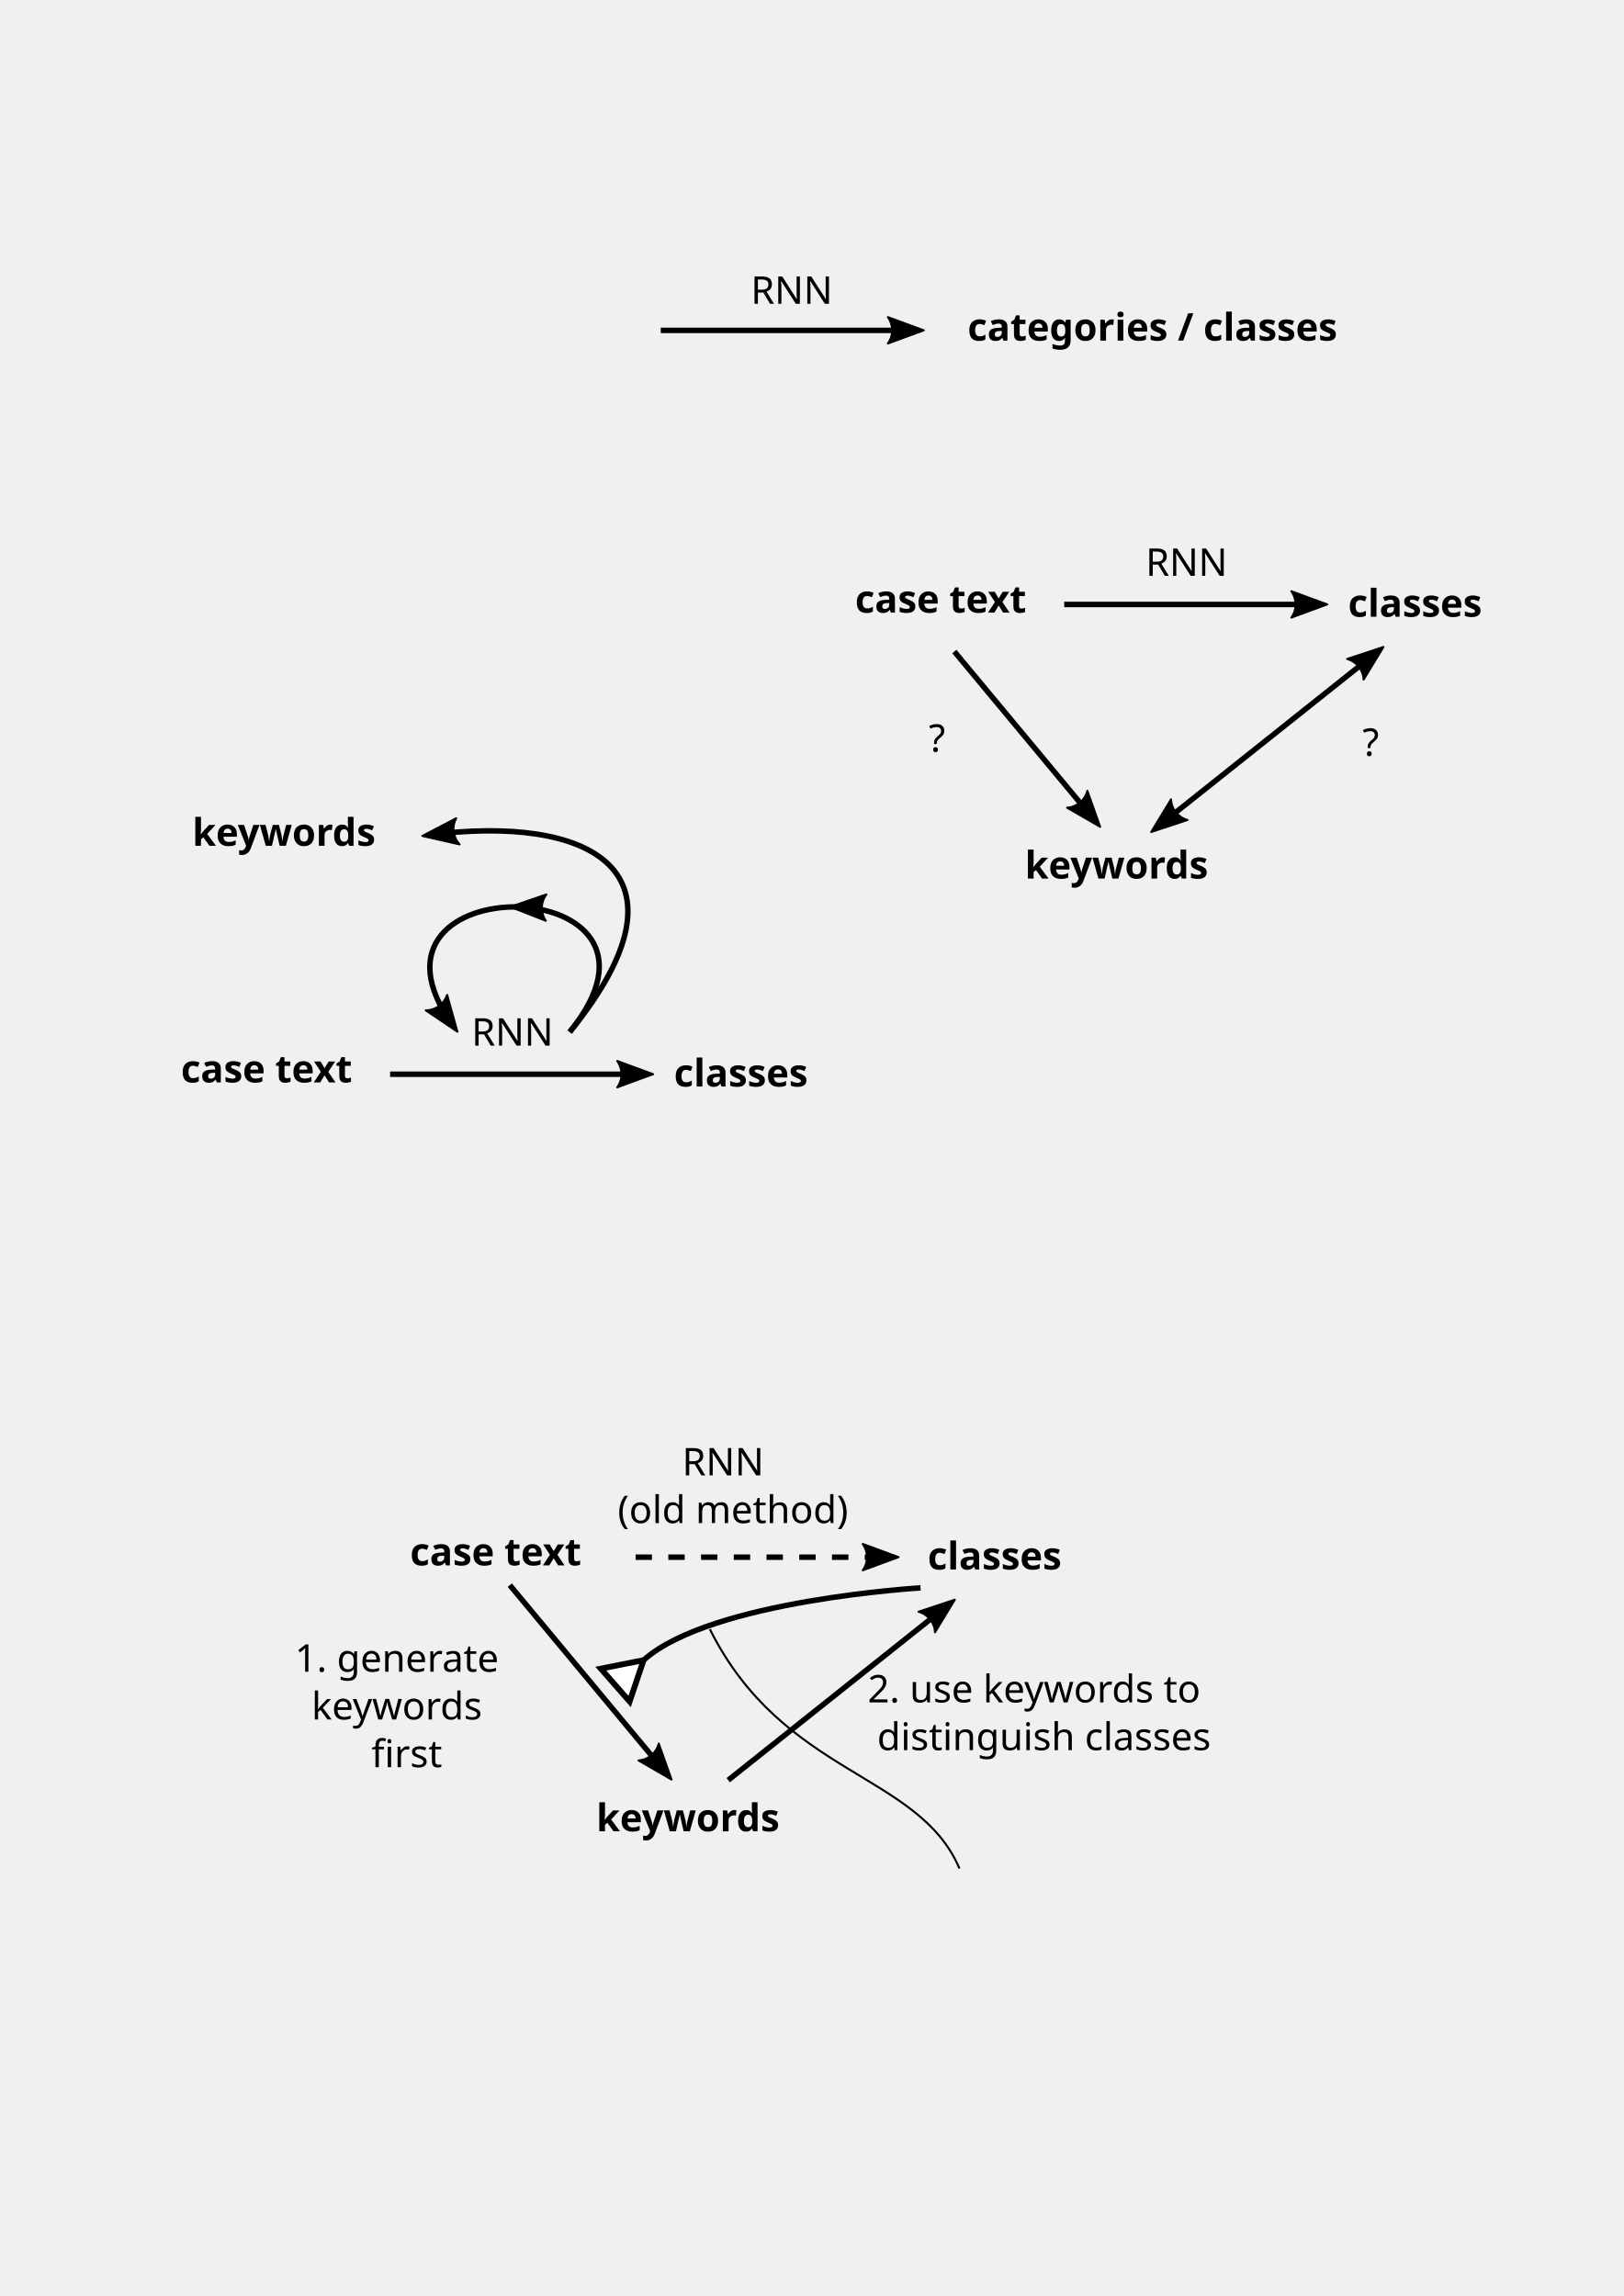
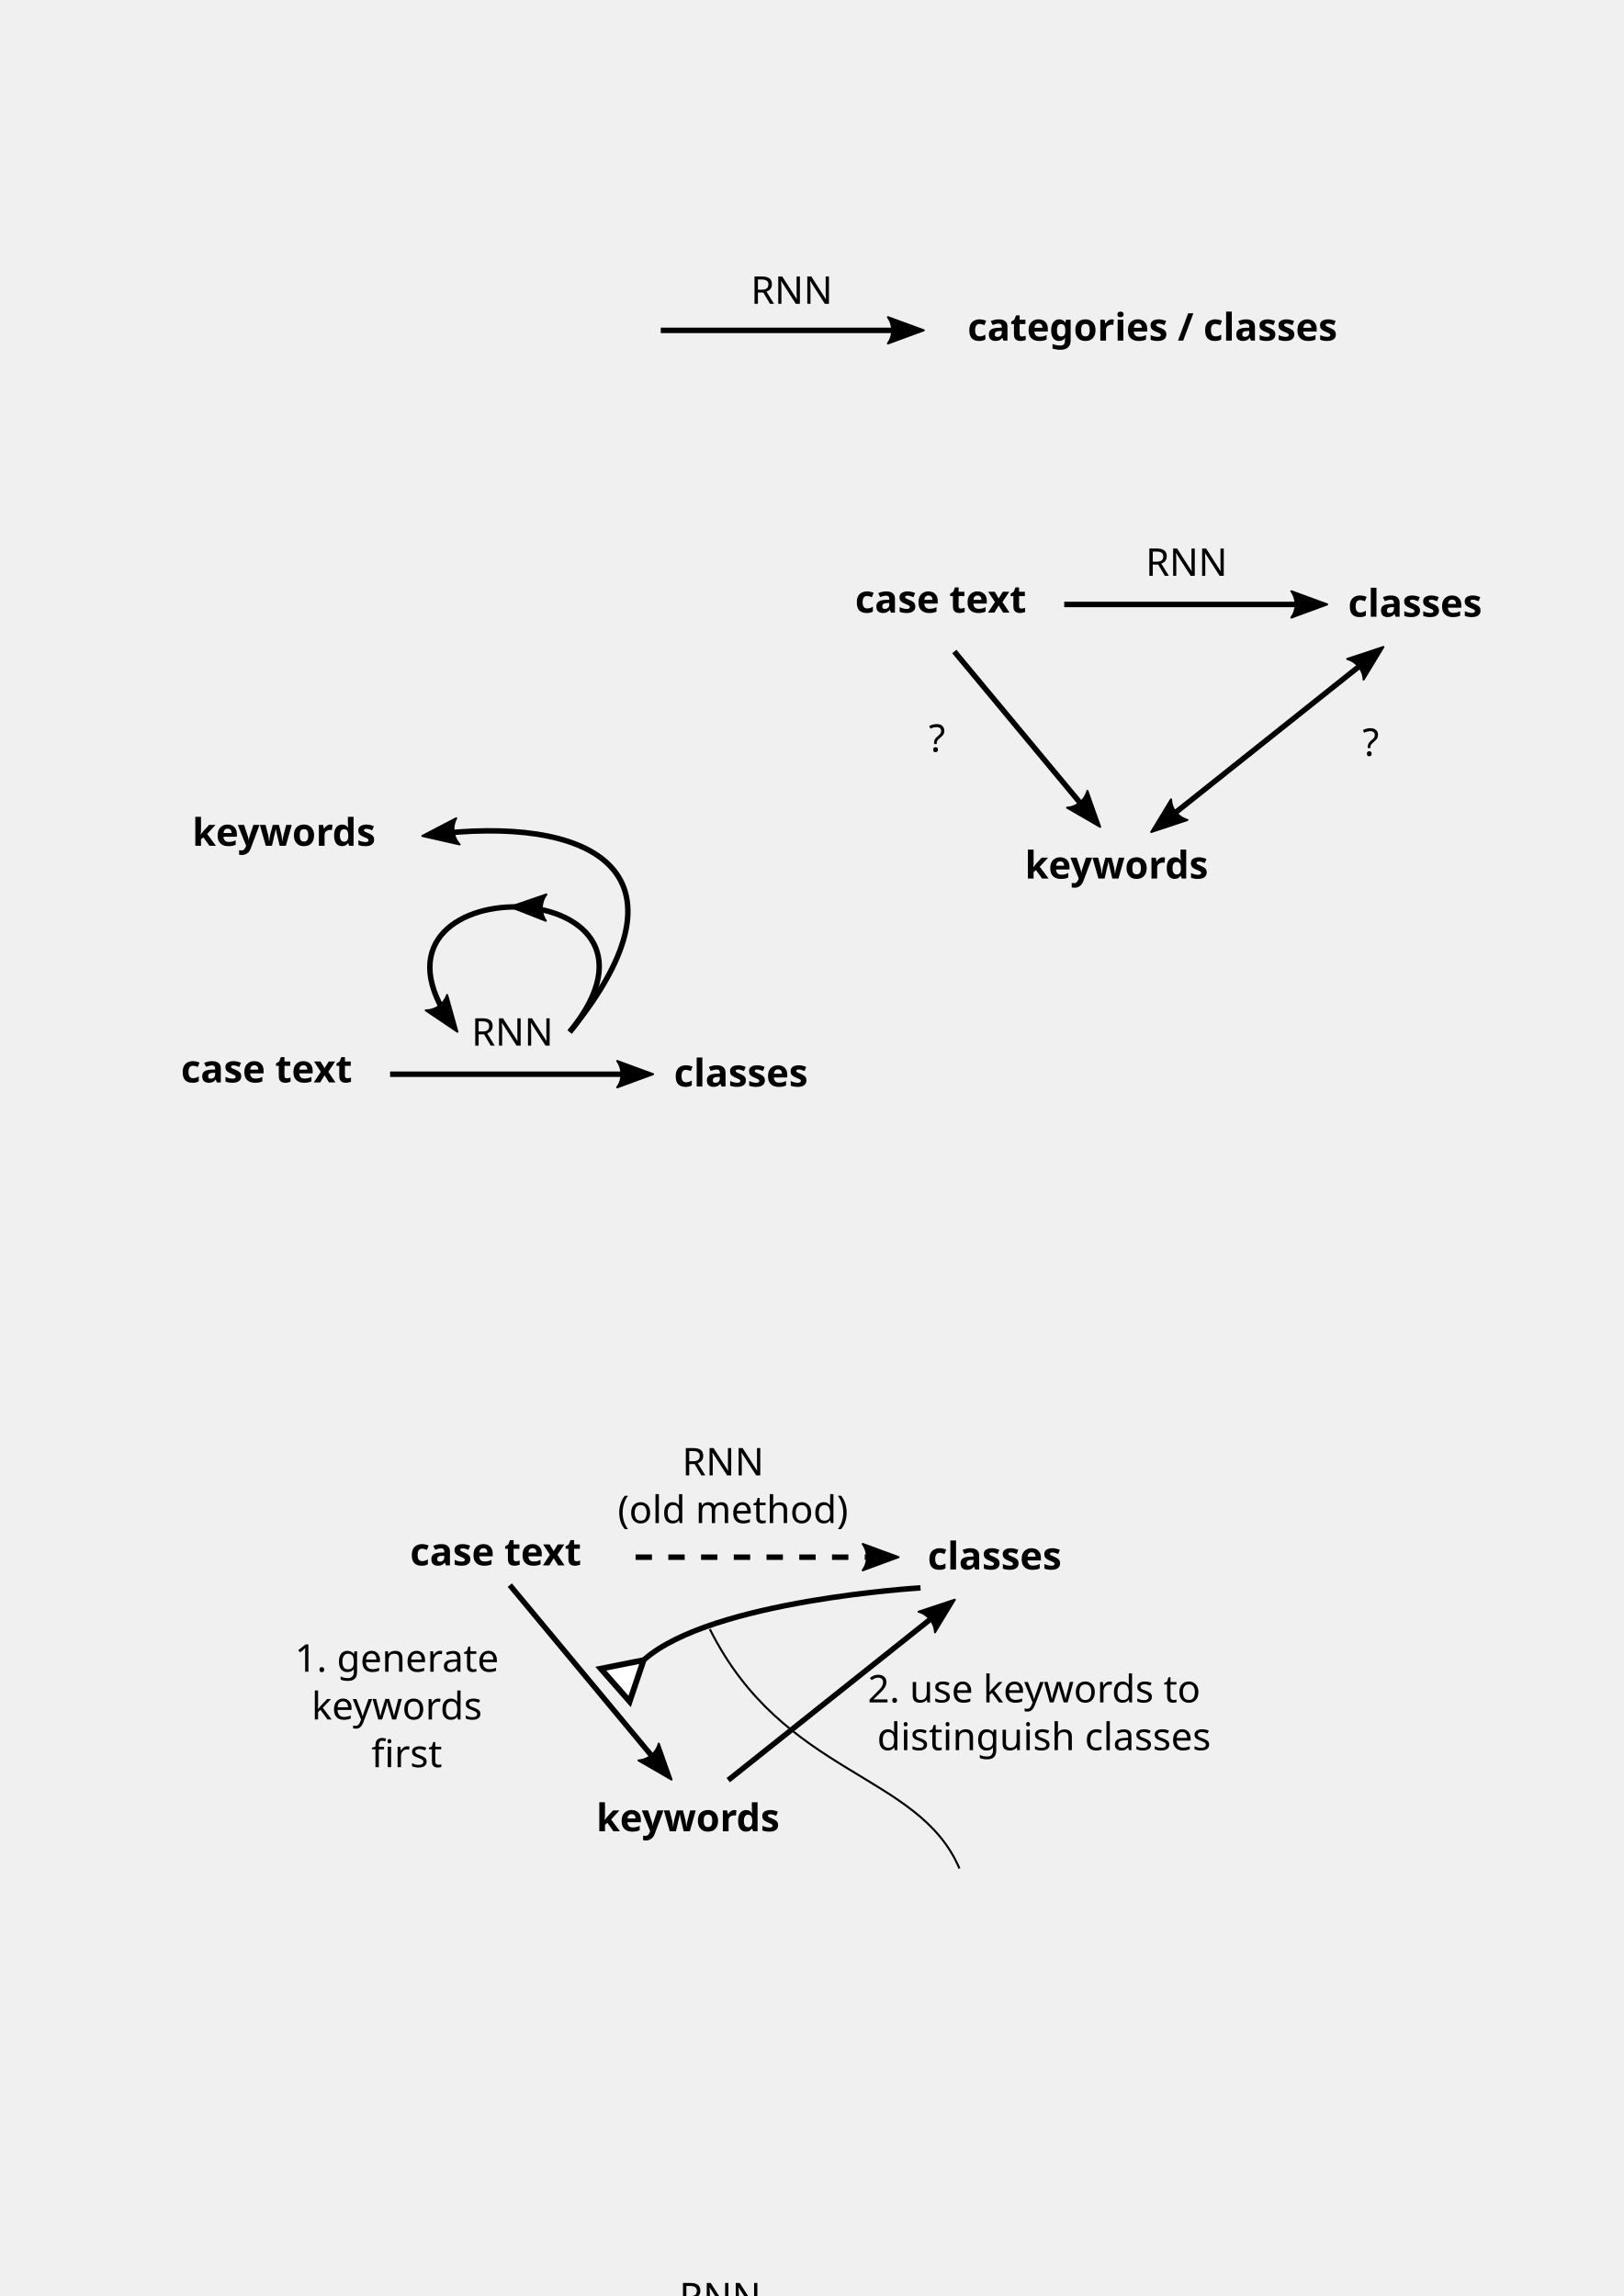
<svg xmlns="http://www.w3.org/2000/svg" width="210mm" height="297mm" viewBox="0 0 210 297" version="1.1" id="svg8">
  <defs id="defs2">
    <marker orient="auto" refY="0.0" refX="0.0" id="EmptyTriangleOutM" style="overflow:visible">
      <path id="path1144" d="M 5.77,0.0 L -2.88,5.0 L -2.88,-5.0 L 5.77,0.0 z " style="fill-rule:evenodd;fill:#ffffff;stroke:#000000;stroke-width:1pt;stroke-opacity:1" transform="scale(0.4) translate(-4.5,0)" />
    </marker>
    <marker orient="auto" refY="0.0" refX="0.0" id="EmptyTriangleOutL" style="overflow:visible">
      <path id="path1141" d="M 5.77,0.0 L -2.88,5.0 L -2.88,-5.0 L 5.77,0.0 z " style="fill-rule:evenodd;fill:#ffffff;stroke:#000000;stroke-width:1pt;stroke-opacity:1" transform="scale(0.8) translate(-6,0)" />
    </marker>
    <marker orient="auto" refY="0.0" refX="0.0" id="marker7464" style="overflow:visible;">
      <path id="path1008" style="fill-rule:evenodd;stroke-width:0.625;stroke-linejoin:round;stroke:#000000;stroke-opacity:1;fill:#000000;fill-opacity:1" d="M 8.719,4.034 L -2.207,0.016 L 8.719,-4.002 C 6.973,-1.63 6.983,1.616 8.719,4.034 z " transform="scale(0.6) rotate(180) translate(0,0)" />
    </marker>
    <marker orient="auto" refY="0.0" refX="0.0" id="marker7323" style="overflow:visible;">
      <path id="path7321" d="M 0.0,0.0 L 5.0,-5.0 L -12.5,0.0 L 5.0,5.0 L 0.0,0.0 z " style="fill-rule:evenodd;stroke:#000000;stroke-width:1pt;stroke-opacity:1;fill:#000000;fill-opacity:1" transform="scale(0.8) rotate(180) translate(12.5,0)" />
    </marker>
    <marker orient="auto" refY="0.0" refX="0.0" id="Arrow2Mstart" style="overflow:visible">
      <path id="path1005" style="fill-rule:evenodd;stroke-width:0.625;stroke-linejoin:round;stroke:#000000;stroke-opacity:1;fill:#000000;fill-opacity:1" d="M 8.719,4.034 L -2.207,0.016 L 8.719,-4.002 C 6.973,-1.63 6.983,1.616 8.719,4.034 z " transform="scale(0.6) translate(0,0)" />
    </marker>
    <marker orient="auto" refY="0.0" refX="0.0" id="Arrow1Lend" style="overflow:visible;">
      <path id="path984" d="M 0.0,0.0 L 5.0,-5.0 L -12.5,0.0 L 5.0,5.0 L 0.0,0.0 z " style="fill-rule:evenodd;stroke:#000000;stroke-width:1pt;stroke-opacity:1;fill:#000000;fill-opacity:1" transform="scale(0.8) rotate(180) translate(12.5,0)" />
    </marker>
    <marker orient="auto" refY="0.0" refX="0.0" id="Arrow2Lend" style="overflow:visible;">
      <path id="path1002" style="fill-rule:evenodd;stroke-width:0.625;stroke-linejoin:round;stroke:#000000;stroke-opacity:1;fill:#000000;fill-opacity:1" d="M 8.719,4.034 L -2.207,0.016 L 8.719,-4.002 C 6.973,-1.63 6.983,1.616 8.719,4.034 z " transform="scale(1.1) rotate(180) translate(1,0)" />
    </marker>
    <marker orient="auto" refY="0.0" refX="0.0" id="marker1244" style="overflow:visible;">
      <path id="path990" d="M 0.0,0.0 L 5.0,-5.0 L -12.5,0.0 L 5.0,5.0 L 0.0,0.0 z " style="fill-rule:evenodd;stroke:#000000;stroke-width:1pt;stroke-opacity:1;fill:#000000;fill-opacity:1" transform="scale(0.4) rotate(180) translate(10,0)" />
    </marker>
    <marker orient="auto" refY="0.0" refX="0.0" id="marker1430" style="overflow:visible;">
      <path id="path1428" style="fill-rule:evenodd;stroke-width:0.625;stroke-linejoin:round;stroke:#000000;stroke-opacity:1;fill:#000000;fill-opacity:1" d="M 8.719,4.034 L -2.207,0.016 L 8.719,-4.002 C 6.973,-1.63 6.983,1.616 8.719,4.034 z " transform="scale(0.6) rotate(180) translate(0,0)" />
    </marker>
    <marker orient="auto" refY="0.0" refX="0.0" id="marker1372" style="overflow:visible;">
      <path id="path1370" d="M 0.0,0.0 L 5.0,-5.0 L -12.5,0.0 L 5.0,5.0 L 0.0,0.0 z " style="fill-rule:evenodd;stroke:#000000;stroke-width:1pt;stroke-opacity:1;fill:#000000;fill-opacity:1" transform="scale(0.2) rotate(180) translate(6,0)" />
    </marker>
    <marker orient="auto" refY="0.0" refX="0.0" id="Arrow1Send" style="overflow:visible;">
      <path id="path895" d="M 0.0,0.0 L 5.0,-5.0 L -12.5,0.0 L 5.0,5.0 L 0.0,0.0 z " style="fill-rule:evenodd;stroke:#000000;stroke-width:1pt;stroke-opacity:1;fill:#000000;fill-opacity:1" transform="scale(0.2) rotate(180) translate(6,0)" />
    </marker>
    <marker orient="auto" refY="0.0" refX="0.0" id="marker1270" style="overflow:visible;">
      <path id="path1268" d="M 0.0,0.0 L 5.0,-5.0 L -12.5,0.0 L 5.0,5.0 L 0.0,0.0 z " style="fill-rule:evenodd;stroke:#000000;stroke-width:1pt;stroke-opacity:1;fill:#000000;fill-opacity:1" transform="scale(0.4) rotate(180) translate(10,0)" />
    </marker>
    <marker orient="auto" refY="0.0" refX="0.0" id="Arrow2Mend" style="overflow:visible;">
      <path id="path907" style="fill-rule:evenodd;stroke-width:0.625;stroke-linejoin:round;stroke:#000000;stroke-opacity:1;fill:#000000;fill-opacity:1" d="M 8.719,4.034 L -2.207,0.016 L 8.719,-4.002 C 6.973,-1.63 6.983,1.616 8.719,4.034 z " transform="scale(0.6) rotate(180) translate(0,0)" />
    </marker>
    <marker orient="auto" refY="0.0" refX="0.0" id="marker1192" style="overflow:visible;">
      <path id="path1190" d="M 0.0,0.0 L 5.0,-5.0 L -12.5,0.0 L 5.0,5.0 L 0.0,0.0 z " style="fill-rule:evenodd;stroke:#000000;stroke-width:1pt;stroke-opacity:1;fill:#000000;fill-opacity:1" transform="scale(0.4) rotate(180) translate(10,0)" />
    </marker>
    <marker orient="auto" refY="0.0" refX="0.0" id="marker1164" style="overflow:visible;">
      <path id="path1162" d="M 0.0,0.0 L 5.0,-5.0 L -12.5,0.0 L 5.0,5.0 L 0.0,0.0 z " style="fill-rule:evenodd;stroke:#000000;stroke-width:1pt;stroke-opacity:1;fill:#000000;fill-opacity:1" transform="scale(0.4) rotate(180) translate(10,0)" />
    </marker>
    <marker orient="auto" refY="0.0" refX="0.0" id="Arrow1Mend" style="overflow:visible;">
      <path id="path889" d="M 0.0,0.0 L 5.0,-5.0 L -12.5,0.0 L 5.0,5.0 L 0.0,0.0 z " style="fill-rule:evenodd;stroke:#000000;stroke-width:1pt;stroke-opacity:1;fill:#000000;fill-opacity:1" transform="scale(0.4) rotate(180) translate(10,0)" />
    </marker>
    <marker orient="auto" refY="0" refX="0" id="marker1430-3" style="overflow:visible">
      <path id="path1428-6" style="fill:#000000;fill-opacity:1;fill-rule:evenodd;stroke:#000000;stroke-width:0.625;stroke-linejoin:round;stroke-opacity:1" d="M 8.719,4.034 -2.207,0.016 8.719,-4.002 c -1.745,2.372 -1.735,5.617 -6e-7,8.035 z" transform="scale(-0.6)" />
    </marker>
    <marker orient="auto" refY="0" refX="0" id="Arrow1Lend-5" style="overflow:visible">
      <path id="path984-3" d="M 0,0 5,-5 -12.5,0 5,5 Z" style="fill:#000000;fill-opacity:1;fill-rule:evenodd;stroke:#000000;stroke-width:1pt;stroke-opacity:1" transform="matrix(-0.8,0,0,-0.8,-10,0)" />
    </marker>
    <marker orient="auto" refY="0" refX="0" id="marker1430-3-6" style="overflow:visible">
      <path id="path1428-6-2" style="fill:#000000;fill-opacity:1;fill-rule:evenodd;stroke:#000000;stroke-width:0.625;stroke-linejoin:round;stroke-opacity:1" d="M 8.719,4.034 -2.207,0.016 8.719,-4.002 c -1.745,2.372 -1.735,5.617 -6e-7,8.035 z" transform="scale(-0.6)" />
    </marker>
    <marker orient="auto" refY="0" refX="0" id="marker1430-3-1" style="overflow:visible">
      <path id="path1428-6-27" style="fill:#000000;fill-opacity:1;fill-rule:evenodd;stroke:#000000;stroke-width:0.625;stroke-linejoin:round;stroke-opacity:1" d="M 8.719,4.034 -2.207,0.016 8.719,-4.002 c -1.745,2.372 -1.735,5.617 -6e-7,8.035 z" transform="scale(-0.6)" />
    </marker>
    <marker orient="auto" refY="0" refX="0" id="marker1430-3-9" style="overflow:visible">
      <path id="path1428-6-3" style="fill:#000000;fill-opacity:1;fill-rule:evenodd;stroke:#000000;stroke-width:0.625;stroke-linejoin:round;stroke-opacity:1" d="M 8.719,4.034 -2.207,0.016 8.719,-4.002 c -1.745,2.372 -1.735,5.617 -6e-7,8.035 z" transform="scale(-0.6)" />
    </marker>
    <marker orient="auto" refY="0" refX="0" id="marker1430-3-9-7" style="overflow:visible">
      <path id="path1428-6-3-9" style="fill:#000000;fill-opacity:1;fill-rule:evenodd;stroke:#000000;stroke-width:0.625;stroke-linejoin:round;stroke-opacity:1" d="M 8.719,4.034 -2.207,0.016 8.719,-4.002 c -1.745,2.372 -1.735,5.617 -6e-7,8.035 z" transform="scale(-0.6)" />
    </marker>
    <marker orient="auto" refY="0" refX="0" id="marker1430-3-9-7-0" style="overflow:visible">
      <path id="path1428-6-3-9-2" style="fill:#000000;fill-opacity:1;fill-rule:evenodd;stroke:#000000;stroke-width:0.625;stroke-linejoin:round;stroke-opacity:1" d="M 8.719,4.034 -2.207,0.016 8.719,-4.002 c -1.745,2.372 -1.735,5.617 -6e-7,8.035 z" transform="scale(-0.6)" />
    </marker>
    <marker orient="auto" refY="0" refX="0" id="Arrow2Mstart-7" style="overflow:visible">
      <path id="path1005-5" style="fill:#000000;fill-opacity:1;fill-rule:evenodd;stroke:#000000;stroke-width:0.625;stroke-linejoin:round;stroke-opacity:1" d="M 8.719,4.034 -2.207,0.016 8.719,-4.002 c -1.745,2.372 -1.735,5.617 -6e-7,8.035 z" transform="scale(0.6)" />
    </marker>
    <marker orient="auto" refY="0" refX="0" id="marker1430-3-1-9" style="overflow:visible">
      <path id="path1428-6-27-2" style="fill:#000000;fill-opacity:1;fill-rule:evenodd;stroke:#000000;stroke-width:0.625;stroke-linejoin:round;stroke-opacity:1" d="M 8.719,4.034 -2.207,0.016 8.719,-4.002 c -1.745,2.372 -1.735,5.617 -6e-7,8.035 z" transform="scale(-0.6)" />
    </marker>
    <marker orient="auto" refY="0" refX="0" id="marker1430-3-6-2" style="overflow:visible">
      <path id="path1428-6-2-8" style="fill:#000000;fill-opacity:1;fill-rule:evenodd;stroke:#000000;stroke-width:0.625;stroke-linejoin:round;stroke-opacity:1" d="M 8.719,4.034 -2.207,0.016 8.719,-4.002 c -1.745,2.372 -1.735,5.617 -6e-7,8.035 z" transform="scale(-0.6)" />
    </marker>
    <marker orient="auto" refY="0" refX="0" id="marker1430-3-97" style="overflow:visible">
      <path id="path1428-6-36" style="fill:#000000;fill-opacity:1;fill-rule:evenodd;stroke:#000000;stroke-width:0.625;stroke-linejoin:round;stroke-opacity:1" d="M 8.719,4.034 -2.207,0.016 8.719,-4.002 c -1.745,2.372 -1.735,5.617 -6e-7,8.035 z" transform="scale(-0.6)" />
    </marker>
    <marker orient="auto" refY="0" refX="0" id="Arrow2Mstart-7-0" style="overflow:visible">
      <path id="path1005-5-6" style="fill:#000000;fill-opacity:1;fill-rule:evenodd;stroke:#000000;stroke-width:0.625;stroke-linejoin:round;stroke-opacity:1" d="M 8.719,4.034 -2.207,0.016 8.719,-4.002 c -1.745,2.372 -1.735,5.617 -6e-7,8.035 z" transform="scale(0.6)" />
+     </marker>
+     <marker orient="auto" refY="0" refX="0" id="marker1430-36" style="overflow:visible">
+       <path id="path1428-7" style="fill:#000000;fill-opacity:1;fill-rule:evenodd;stroke:#000000;stroke-width:0.625;stroke-linejoin:round;stroke-opacity:1" d="M 8.719,4.034 -2.207,0.016 8.719,-4.002 c -1.745,2.372 -1.735,5.617 -6e-7,8.035 z" transform="scale(-0.6)" />
+     </marker>
+     <marker orient="auto" refY="0" refX="0" id="marker1430-36-9" style="overflow:visible">
+       <path id="path1428-7-3" style="fill:#000000;fill-opacity:1;fill-rule:evenodd;stroke:#000000;stroke-width:0.625;stroke-linejoin:round;stroke-opacity:1" d="M 8.719,4.034 -2.207,0.016 8.719,-4.002 c -1.745,2.372 -1.735,5.617 -6e-7,8.035 z" transform="scale(-0.6)" />
+     </marker>
+     <marker orient="auto" refY="0" refX="0" id="marker1430-36-9-3" style="overflow:visible">
+       <path id="path1428-7-3-6" style="fill:#ff0000;fill-opacity:1;fill-rule:evenodd;stroke:#ff0000;stroke-width:0.625;stroke-linejoin:round;stroke-opacity:1" d="M 8.719,4.034 -2.207,0.016 8.719,-4.002 c -1.745,2.372 -1.735,5.617 -6e-7,8.035 z" transform="scale(-0.6)" />
+     </marker>
+     <marker orient="auto" refY="0" refX="0" id="marker1430-36-9-3-5" style="overflow:visible">
+       <path id="path1428-7-3-6-3" style="fill:#000000;fill-opacity:1;fill-rule:evenodd;stroke:#000000;stroke-width:0.625;stroke-linejoin:round;stroke-opacity:1" d="M 8.719,4.034 -2.207,0.016 8.719,-4.002 c -1.745,2.372 -1.735,5.617 -6e-7,8.035 z" transform="scale(-0.6)" />
+     </marker>
+     <marker orient="auto" refY="0" refX="0" id="marker1430-36-9-3-6" style="overflow:visible">
+       <path id="path1428-7-3-6-2" style="fill:#000000;fill-opacity:1;fill-rule:evenodd;stroke:#000000;stroke-width:0.625;stroke-linejoin:round;stroke-opacity:1" d="M 8.719,4.034 -2.207,0.016 8.719,-4.002 c -1.745,2.372 -1.735,5.617 -6e-7,8.035 z" transform="scale(-0.6)" />
+     </marker>
+     <marker orient="auto" refY="0" refX="0" id="marker1430-36-9-3-1" style="overflow:visible">
+       <path id="path1428-7-3-6-27" style="fill:#000000;fill-opacity:1;fill-rule:evenodd;stroke:#000000;stroke-width:0.625;stroke-linejoin:round;stroke-opacity:1" d="M 8.719,4.034 -2.207,0.016 8.719,-4.002 c -1.745,2.372 -1.735,5.617 -6e-7,8.035 z" transform="scale(-0.6)" />
    </marker>
  </defs>
  <g id="layer1">
    <text xml:space="preserve" style="font-style:normal;font-weight:normal;font-size:10.583px;line-height:1.25;font-family:sans-serif;letter-spacing:0px;word-spacing:0px;fill:#000000;fill-opacity:1;stroke:none;stroke-width:0.265" x="97.102" y="39.296" id="text12">
      <tspan id="tspan10" x="97.102" y="39.296" style="font-size:4.939px;stroke-width:0.265">RNN</tspan>
    </text>
    <text xml:space="preserve" style="font-style:normal;font-variant:normal;font-weight:normal;font-stretch:normal;font-size:4.939px;line-height:1.25;font-family:sans-serif;-inkscape-font-specification:'sans-serif, Normal';font-variant-ligatures:normal;font-variant-caps:normal;font-variant-numeric:normal;text-align:start;letter-spacing:0px;word-spacing:0px;writing-mode:lr-tb;text-anchor:start;fill:#000000;fill-opacity:1;stroke:none;stroke-width:0.265" x="69.85" y="103.325" id="text16">
      <tspan x="69.85" y="107.695" style="stroke-width:0.265" id="tspan18" />
    </text>
    <flowRoot xml:space="preserve" id="flowRoot20" style="fill:black;fill-opacity:1;stroke:none;font-family:sans-serif;font-style:normal;font-weight:normal;font-size:18.667px;line-height:1.25;letter-spacing:0px;word-spacing:0px;-inkscape-font-specification:'sans-serif, Normal';font-stretch:normal;font-variant:normal;text-anchor:start;text-align:start;writing-mode:lr;font-variant-ligatures:normal;font-variant-caps:normal;font-variant-numeric:normal">
      <flowRegion id="flowRegion22">
        <rect id="rect24" width="17" height="45" x="246" y="391.52" />
      </flowRegion>
      <flowPara id="flowPara26" />
    </flowRoot>
    <flowRoot xml:space="preserve" id="flowRoot28" style="fill:black;fill-opacity:1;stroke:none;font-family:sans-serif;font-style:normal;font-weight:normal;font-size:18.667px;line-height:1.25;letter-spacing:0px;word-spacing:0px;-inkscape-font-specification:'sans-serif, Normal';font-stretch:normal;font-variant:normal;text-anchor:start;text-align:start;writing-mode:lr;font-variant-ligatures:normal;font-variant-caps:normal;font-variant-numeric:normal">
      <flowRegion id="flowRegion30">
        <rect id="rect32" width="240" height="93" x="258" y="367.52" />
      </flowRegion>
      <flowPara id="flowPara34" />
    </flowRoot>
    <flowRoot xml:space="preserve" id="flowRoot36" style="fill:black;fill-opacity:1;stroke:none;font-family:sans-serif;font-style:normal;font-weight:normal;font-size:18.667px;line-height:1.25;letter-spacing:0px;word-spacing:0px;-inkscape-font-specification:'sans-serif, Normal';font-stretch:normal;font-variant:normal;text-anchor:start;text-align:start;writing-mode:lr;font-variant-ligatures:normal;font-variant-caps:normal;font-variant-numeric:normal">
      <flowRegion id="flowRegion38">
        <rect id="rect40" width="670" height="121" x="257" y="366.52" />
      </flowRegion>
      <flowPara id="flowPara42" />
    </flowRoot>
    <flowRoot xml:space="preserve" id="flowRoot44" style="fill:black;fill-opacity:1;stroke:none;font-family:sans-serif;font-style:normal;font-weight:normal;font-size:18.667px;line-height:1.25;letter-spacing:0px;word-spacing:0px;-inkscape-font-specification:'sans-serif, Normal';font-stretch:normal;font-variant:normal;text-anchor:start;text-align:start;writing-mode:lr;font-variant-ligatures:normal;font-variant-caps:normal;font-variant-numeric:normal">
      <flowRegion id="flowRegion46">
        <rect id="rect48" width="242" height="90" x="263" y="390.52" />
      </flowRegion>
      <flowPara id="flowPara50" />
    </flowRoot>
    <flowRoot xml:space="preserve" id="flowRoot54" style="font-style:normal;font-variant:normal;font-weight:normal;font-stretch:normal;font-size:18.667px;line-height:1.25;font-family:sans-serif;-inkscape-font-specification:'sans-serif, Normal';font-variant-ligatures:normal;font-variant-caps:normal;font-variant-numeric:normal;text-align:center;letter-spacing:0px;word-spacing:0px;writing-mode:lr-tb;text-anchor:middle;fill:#000000;fill-opacity:1;stroke:none" transform="matrix(0.2645833,0,0,0.2645833,-56.62083,-78.58125)">
      <flowRegion id="flowRegion56" style="text-align:center;text-anchor:middle">
        <rect id="rect58" width="202" height="134" x="320" y="409.52" style="text-align:center;text-anchor:middle" />
      </flowRegion>
      <flowPara id="flowPara60" style="font-weight:bold">law cases</flowPara>
      <flowPara id="flowPara62">(text as sequence of words, words converted to word vectors already)</flowPara>
    </flowRoot>
    <text xml:space="preserve" style="font-style:normal;font-variant:normal;font-weight:normal;font-stretch:normal;font-size:4.939px;line-height:1.25;font-family:sans-serif;-inkscape-font-specification:'sans-serif, Normal';font-variant-ligatures:normal;font-variant-caps:normal;font-variant-numeric:normal;text-align:start;letter-spacing:0px;word-spacing:0px;writing-mode:lr-tb;text-anchor:start;fill:#000000;fill-opacity:1;stroke:none;stroke-width:0.265" x="125.148" y="44.058" id="text68">
      <tspan id="tspan66" x="125.148" y="44.058" style="font-weight:bold;stroke-width:0.265">categories / classes</tspan>
    </text>
    <path style="fill:none;stroke:#000000;stroke-width:0.706;stroke-linecap:butt;stroke-linejoin:miter;stroke-miterlimit:4;stroke-dasharray:none;stroke-opacity:1;marker-end:url(#marker1430)" d="M 85.46,42.735 H 118.533" id="path70" />
    <text xml:space="preserve" style="font-style:normal;font-variant:normal;font-weight:normal;font-stretch:normal;font-size:4.939px;line-height:1.25;font-family:sans-serif;-inkscape-font-specification:'sans-serif, Normal';font-variant-ligatures:normal;font-variant-caps:normal;font-variant-numeric:normal;text-align:start;letter-spacing:0px;word-spacing:0px;writing-mode:lr-tb;text-anchor:start;fill:#000000;fill-opacity:1;stroke:none;stroke-width:0.265" x="110.596" y="79.248" id="text61">
      <tspan id="tspan59" x="110.596" y="79.248" style="font-weight:bold;stroke-width:0.265">case text</tspan>
    </text>
    <text xml:space="preserve" style="font-style:normal;font-variant:normal;font-weight:normal;font-stretch:normal;font-size:4.939px;line-height:1.25;font-family:sans-serif;-inkscape-font-specification:'sans-serif, Normal';font-variant-ligatures:normal;font-variant-caps:normal;font-variant-numeric:normal;text-align:start;letter-spacing:0px;word-spacing:0px;writing-mode:lr-tb;text-anchor:start;fill:#000000;fill-opacity:1;stroke:none;stroke-width:0.265" x="174.36" y="79.777" id="text65">
      <tspan id="tspan63" x="174.36" y="79.777" style="font-weight:bold;stroke-width:0.265">classes</tspan>
    </text>
    <text xml:space="preserve" style="font-style:normal;font-variant:normal;font-weight:normal;font-stretch:normal;font-size:4.939px;line-height:1.25;font-family:sans-serif;-inkscape-font-specification:'sans-serif, Normal';font-variant-ligatures:normal;font-variant-caps:normal;font-variant-numeric:normal;text-align:start;letter-spacing:0px;word-spacing:0px;writing-mode:lr-tb;text-anchor:start;fill:#000000;fill-opacity:1;stroke:none;stroke-width:0.265" x="132.556" y="113.644" id="text69">
      <tspan id="tspan67" x="132.556" y="113.644" style="font-weight:bold;stroke-width:0.265">keywords</tspan>
    </text>
    <path style="fill:none;stroke:#000000;stroke-width:0.706;stroke-linecap:butt;stroke-linejoin:miter;stroke-miterlimit:4;stroke-dasharray:none;stroke-opacity:1;marker-end:url(#marker1430-3)" d="m 137.638,78.19 h 33.073" id="path70-5" />
    <path style="fill:none;stroke:#000000;stroke-width:0.706;stroke-linecap:butt;stroke-linejoin:miter;stroke-miterlimit:4;stroke-dasharray:none;stroke-opacity:1;marker-end:url(#marker1430-3-6)" d="m 123.426,84.278 18.256,21.96" id="path70-5-9" />
    <path style="fill:none;stroke:#000000;stroke-width:0.706;stroke-linecap:butt;stroke-linejoin:miter;stroke-miterlimit:4;stroke-dasharray:none;stroke-opacity:1;marker-start:url(#Arrow2Mstart);marker-end:url(#marker1430-3-1)" d="M 178.195,84.278 149.62,107.033" id="path70-5-0" />
    <text xml:space="preserve" style="font-style:normal;font-variant:normal;font-weight:normal;font-stretch:normal;font-size:4.939px;line-height:1.25;font-family:sans-serif;-inkscape-font-specification:'sans-serif, Normal';font-variant-ligatures:normal;font-variant-caps:normal;font-variant-numeric:normal;text-align:start;letter-spacing:0px;word-spacing:0px;writing-mode:lr-tb;text-anchor:start;fill:#000000;fill-opacity:1;stroke:none;stroke-width:0.265" x="120.121" y="97.24" id="text3208">
      <tspan id="tspan3206" x="120.121" y="97.24" style="stroke-width:0.265">?</tspan>
    </text>
    <text xml:space="preserve" style="font-style:normal;font-variant:normal;font-weight:normal;font-stretch:normal;font-size:4.939px;line-height:1.25;font-family:sans-serif;-inkscape-font-specification:'sans-serif, Normal';font-variant-ligatures:normal;font-variant-caps:normal;font-variant-numeric:normal;text-align:start;letter-spacing:0px;word-spacing:0px;writing-mode:lr-tb;text-anchor:start;fill:#000000;fill-opacity:1;stroke:none;stroke-width:0.265" x="176.212" y="97.769" id="text3212">
      <tspan id="tspan3210" x="176.212" y="97.769" style="stroke-width:0.265">?</tspan>
    </text>
    <text xml:space="preserve" style="font-style:normal;font-variant:normal;font-weight:normal;font-stretch:normal;font-size:4.939px;line-height:1.25;font-family:sans-serif;-inkscape-font-specification:'sans-serif, Normal';font-variant-ligatures:normal;font-variant-caps:normal;font-variant-numeric:normal;text-align:start;letter-spacing:0px;word-spacing:0px;writing-mode:lr-tb;text-anchor:start;fill:#000000;fill-opacity:1;stroke:none;stroke-width:0.265" x="148.167" y="74.485" id="text3245">
      <tspan id="tspan3243" x="148.167" y="74.485" style="stroke-width:0.265">RNN</tspan>
    </text>
    <text xml:space="preserve" style="font-style:normal;font-variant:normal;font-weight:normal;font-stretch:normal;font-size:4.939px;line-height:1.25;font-family:sans-serif;-inkscape-font-specification:'sans-serif, Normal';font-variant-ligatures:normal;font-variant-caps:normal;font-variant-numeric:normal;text-align:start;letter-spacing:0px;word-spacing:0px;writing-mode:lr-tb;text-anchor:start;fill:#000000;fill-opacity:1;stroke:none;stroke-width:0.265" x="23.411" y="140.015" id="text61-6">
      <tspan id="tspan59-0" x="23.411" y="140.015" style="font-weight:bold;stroke-width:0.265">case text</tspan>
    </text>
    <text xml:space="preserve" style="font-style:normal;font-variant:normal;font-weight:normal;font-stretch:normal;font-size:4.939px;line-height:1.25;font-family:sans-serif;-inkscape-font-specification:'sans-serif, Normal';font-variant-ligatures:normal;font-variant-caps:normal;font-variant-numeric:normal;text-align:start;letter-spacing:0px;word-spacing:0px;writing-mode:lr-tb;text-anchor:start;fill:#000000;fill-opacity:1;stroke:none;stroke-width:0.265" x="87.176" y="140.544" id="text65-6">
      <tspan id="tspan63-2" x="87.176" y="140.544" style="font-weight:bold;stroke-width:0.265">classes</tspan>
    </text>
    <path style="fill:none;stroke:#000000;stroke-width:0.706;stroke-linecap:butt;stroke-linejoin:miter;stroke-miterlimit:4;stroke-dasharray:none;stroke-opacity:1;marker-end:url(#marker1430-3-9)" d="m 50.453,138.957 h 33.073" id="path70-5-6" />
    <text xml:space="preserve" style="font-style:normal;font-variant:normal;font-weight:normal;font-stretch:normal;font-size:4.939px;line-height:1.25;font-family:sans-serif;-inkscape-font-specification:'sans-serif, Normal';font-variant-ligatures:normal;font-variant-caps:normal;font-variant-numeric:normal;text-align:start;letter-spacing:0px;word-spacing:0px;writing-mode:lr-tb;text-anchor:start;fill:#000000;fill-opacity:1;stroke:none;stroke-width:0.265" x="60.982" y="135.253" id="text3245-1">
      <tspan id="tspan3243-8" x="60.982" y="135.253" style="stroke-width:0.265">RNN</tspan>
    </text>
    <path style="fill:none;stroke:#000000;stroke-width:0.706;stroke-linecap:butt;stroke-linejoin:miter;stroke-miterlimit:4;stroke-dasharray:none;stroke-opacity:1;marker-mid:url(#marker7464);marker-end:url(#marker1430-3-9-7)" d="m 73.684,133.491 c 8.599,-10.583 1.058,-16.007 -6.747,-16.173 -7.805,-0.165 -15.875,4.928 -8.334,15.379" id="path70-5-6-2" />
    <path style="fill:none;stroke:#000000;stroke-width:0.706;stroke-linecap:butt;stroke-linejoin:miter;stroke-miterlimit:4;stroke-dasharray:none;stroke-opacity:1;marker-end:url(#marker1430-3-9-7-0)" d="m 73.684,133.491 c 17.198,-21.167 2.245,-28.13 -18.128,-25.485" id="path70-5-6-2-3" />
    <text xml:space="preserve" style="font-style:normal;font-variant:normal;font-weight:normal;font-stretch:normal;font-size:4.939px;line-height:1.25;font-family:sans-serif;-inkscape-font-specification:'sans-serif, Normal';font-variant-ligatures:normal;font-variant-caps:normal;font-variant-numeric:normal;text-align:start;letter-spacing:0px;word-spacing:0px;writing-mode:lr-tb;text-anchor:start;fill:#000000;fill-opacity:1;stroke:none;stroke-width:0.265" x="24.871" y="109.41" id="text7672">
      <tspan id="tspan7670" x="24.871" y="109.41" style="font-weight:bold;stroke-width:0.265">keywords</tspan>
    </text>
    <text xml:space="preserve" style="font-style:normal;font-variant:normal;font-weight:normal;font-stretch:normal;font-size:4.939px;line-height:1.25;font-family:sans-serif;-inkscape-font-specification:'sans-serif, Normal';font-variant-ligatures:normal;font-variant-caps:normal;font-variant-numeric:normal;text-align:start;letter-spacing:0px;word-spacing:0px;writing-mode:lr-tb;text-anchor:start;fill:#000000;fill-opacity:1;stroke:none;stroke-width:0.265" x="53.044" y="202.488" id="text61-1">
      <tspan id="tspan59-2" x="53.044" y="202.488" style="font-weight:bold;stroke-width:0.265">case text</tspan>
    </text>
    <text xml:space="preserve" style="font-style:normal;font-variant:normal;font-weight:normal;font-stretch:normal;font-size:4.939px;line-height:1.25;font-family:sans-serif;-inkscape-font-specification:'sans-serif, Normal';font-variant-ligatures:normal;font-variant-caps:normal;font-variant-numeric:normal;text-align:start;letter-spacing:0px;word-spacing:0px;writing-mode:lr-tb;text-anchor:start;fill:#000000;fill-opacity:1;stroke:none;stroke-width:0.265" x="119.984" y="203.017" id="text65-9">
      <tspan id="tspan63-3" x="119.984" y="203.017" style="font-weight:bold;stroke-width:0.265">classes</tspan>
    </text>
    <text xml:space="preserve" style="font-style:normal;font-variant:normal;font-weight:normal;font-stretch:normal;font-size:4.939px;line-height:1.25;font-family:sans-serif;-inkscape-font-specification:'sans-serif, Normal';font-variant-ligatures:normal;font-variant-caps:normal;font-variant-numeric:normal;text-align:start;letter-spacing:0px;word-spacing:0px;writing-mode:lr-tb;text-anchor:start;fill:#000000;fill-opacity:1;stroke:none;stroke-width:0.265" x="77.122" y="236.884" id="text69-1">
      <tspan id="tspan67-9" x="77.122" y="236.884" style="font-weight:bold;stroke-width:0.265">keywords</tspan>
    </text>
    <path style="fill:none;stroke:#000000;stroke-width:0.706;stroke-linecap:butt;stroke-linejoin:miter;stroke-miterlimit:4;stroke-dasharray:2.117,2.117;stroke-opacity:1;marker-end:url(#marker1430-3-97);stroke-dashoffset:0" d="M 82.203,201.43 H 115.276" id="path70-5-4" />
    <path style="fill:none;stroke:#000000;stroke-width:0.706;stroke-linecap:butt;stroke-linejoin:miter;stroke-miterlimit:4;stroke-dasharray:none;stroke-opacity:1;marker-end:url(#marker1430-3-6-2)" d="m 65.934,205.044 20.314,24.435" id="path70-5-9-7" />
    <path style="fill:none;stroke:#000000;stroke-width:0.706;stroke-linecap:butt;stroke-linejoin:miter;stroke-miterlimit:4;stroke-dasharray:none;stroke-opacity:1;marker-start:url(#Arrow2Mstart-7);marker-end:" d="M 122.76,207.519 94.185,230.273" id="path70-5-0-8" />
    <text xml:space="preserve" style="font-style:normal;font-variant:normal;font-weight:normal;font-stretch:normal;font-size:4.939px;line-height:1.25;font-family:sans-serif;-inkscape-font-specification:'sans-serif, Normal';font-variant-ligatures:normal;font-variant-caps:normal;font-variant-numeric:normal;text-align:start;letter-spacing:0px;word-spacing:0px;writing-mode:lr-tb;text-anchor:start;fill:#000000;fill-opacity:1;stroke:none;stroke-width:0.265" x="55.821" y="216.246" id="text3208-4">
      <tspan id="tspan3206-5" x="55.821" y="216.246" style="text-align:center;text-anchor:middle;stroke-width:0.265">1. generate</tspan>
      <tspan x="55.821" y="222.42" style="text-align:center;text-anchor:middle;stroke-width:0.265" id="tspan8069">keywords</tspan>
      <tspan x="55.821" y="228.594" style="text-align:center;text-anchor:middle;stroke-width:0.265" id="tspan8071">first</tspan>
    </text>
    <text xml:space="preserve" style="font-style:normal;font-variant:normal;font-weight:normal;font-stretch:normal;font-size:4.939px;line-height:1.25;font-family:sans-serif;-inkscape-font-specification:'sans-serif, Normal';font-variant-ligatures:normal;font-variant-caps:normal;font-variant-numeric:normal;text-align:start;letter-spacing:0px;word-spacing:0px;writing-mode:lr-tb;text-anchor:start;fill:#000000;fill-opacity:1;stroke:none;stroke-width:0.265" x="138.239" y="220.215" id="text3212-0">
      <tspan id="tspan3210-3" x="138.239" y="220.215" style="text-align:center;text-anchor:middle;stroke-width:0.265">2. use keywords to</tspan>
      <tspan x="138.239" y="226.389" style="text-align:center;text-anchor:middle;stroke-width:0.265" id="tspan8135">distinguish classes</tspan>
    </text>
    <text xml:space="preserve" style="font-style:normal;font-variant:normal;font-weight:normal;font-stretch:normal;font-size:4.939px;line-height:1.25;font-family:sans-serif;-inkscape-font-specification:'sans-serif, Normal';font-variant-ligatures:normal;font-variant-caps:normal;font-variant-numeric:normal;text-align:start;letter-spacing:0px;word-spacing:0px;writing-mode:lr-tb;text-anchor:start;fill:#000000;fill-opacity:1;stroke:none;stroke-width:0.265" x="98.005" y="190.846" id="text3245-6">
      <tspan id="tspan3243-1" x="98.005" y="190.846" style="text-align:center;text-anchor:middle;stroke-width:0.265">RNN</tspan>
      <tspan x="98.005" y="197.02" style="text-align:center;text-anchor:middle;stroke-width:0.265" id="tspan8097">(old method)</tspan>
    </text>
    <path style="fill:none;stroke:#000000;stroke-width:0.706;stroke-linecap:butt;stroke-linejoin:miter;stroke-miterlimit:4;stroke-dasharray:none;stroke-opacity:1;marker-start:url(#EmptyTriangleOutL)" d="m 83.337,214.662 c 8.731,-7.673 35.719,-9.26 35.719,-9.26" id="path70-5-0-8-3" />
    <path style="fill:none;stroke:#000000;stroke-width:0.265px;stroke-linecap:butt;stroke-linejoin:miter;stroke-opacity:1" d="m 91.81,210.746 c 9.525,19.05 26.987,18.521 32.279,30.956" id="path10284" />
    <flowRoot xml:space="preserve" id="flowRoot10286" style="font-style:normal;font-variant:normal;font-weight:normal;font-stretch:normal;font-size:18.667px;line-height:1.25;font-family:sans-serif;-inkscape-font-specification:'sans-serif, Normal';font-variant-ligatures:normal;font-variant-caps:normal;font-variant-numeric:normal;text-align:start;letter-spacing:0px;word-spacing:0px;writing-mode:lr-tb;text-anchor:start;fill:#000000;fill-opacity:1;stroke:none" transform="matrix(0.2645833,0,0,0.2645833,-2.38125,-8.202083)">
      <flowRegion id="flowRegion10288">
        <rect id="rect10290" width="260" height="58" x="357" y="950.52" />
      </flowRegion>
      <flowPara id="flowPara10292" style="text-align:center;text-anchor:middle">3. use classes to score</flowPara>
      <flowPara id="flowPara10294" style="text-align:center;text-anchor:middle">the learning of keywords</flowPara>
    </flowRoot>
+     <text xml:space="preserve" style="font-style:normal;font-weight:normal;font-size:10.583px;line-height:1.25;font-family:sans-serif;letter-spacing:0px;word-spacing:0px;fill:#000000;fill-opacity:1;stroke:none;stroke-width:0.265" x="87.846" y="298.844" id="text12-5">
+       <tspan id="tspan10-3" x="87.846" y="298.844" style="font-size:4.939px;stroke-width:0.265">RNN</tspan>
+     </text>
+     <flowRoot xml:space="preserve" id="flowRoot54-5" style="font-style:normal;font-variant:normal;font-weight:normal;font-stretch:normal;font-size:18.667px;line-height:1.25;font-family:sans-serif;-inkscape-font-specification:'sans-serif, Normal';font-variant-ligatures:normal;font-variant-caps:normal;font-variant-numeric:normal;text-align:center;letter-spacing:0px;word-spacing:0px;writing-mode:lr-tb;text-anchor:middle;fill:#000000;fill-opacity:1;stroke:none" transform="matrix(0.2645833,0,0,0.2645833,-58.46809,183.6123)">
+       <flowRegion id="flowRegion56-6" style="text-align:center;text-anchor:middle">
+         <rect id="rect58-2" width="202" height="134" x="320" y="409.52" style="text-align:center;text-anchor:middle" />
+       </flowRegion>
+       <flowPara id="flowPara62-1" style="font-weight:bold">pre-recorded</flowPara>
+       <flowPara id="flowPara201" style="font-weight:bold">messages</flowPara>
+       <flowPara id="flowPara205">(10 categories,</flowPara>
+       <flowPara id="flowPara207">~200 words each)</flowPara>
+     </flowRoot>
+     <text xml:space="preserve" style="font-style:normal;font-variant:normal;font-weight:normal;font-stretch:normal;font-size:4.939px;line-height:1.25;font-family:sans-serif;-inkscape-font-specification:'sans-serif, Normal';font-variant-ligatures:normal;font-variant-caps:normal;font-variant-numeric:normal;text-align:start;letter-spacing:0px;word-spacing:0px;writing-mode:lr-tb;text-anchor:start;fill:#000000;fill-opacity:1;stroke:none;stroke-width:0.265" x="115.892" y="303.606" id="text68-2">
+       <tspan id="tspan66-7" x="115.892" y="303.606" style="font-weight:bold;stroke-width:0.265">classes <tspan style="font-weight:normal" id="tspan203">[1..10]</tspan>
+       </tspan>
+     </text>
+     <path style="fill:none;stroke:#000000;stroke-width:0.706;stroke-linecap:butt;stroke-linejoin:miter;stroke-miterlimit:4;stroke-dasharray:none;stroke-opacity:1;marker-end:url(#marker1430-36)" d="M 76.205,302.283 H 109.278" id="path70-0" />
+     <text xml:space="preserve" style="font-style:normal;font-weight:normal;font-size:10.583px;line-height:1.25;font-family:sans-serif;letter-spacing:0px;word-spacing:0px;fill:#000000;fill-opacity:1;stroke:none;stroke-width:0.265" x="86.318" y="333.868" id="text12-5-6">
+       <tspan id="tspan10-3-0" x="86.318" y="333.868" style="font-size:4.939px;stroke-width:0.265">RNN</tspan>
+     </text>
+     <flowRoot xml:space="preserve" id="flowRoot54-5-6" style="font-style:normal;font-variant:normal;font-weight:normal;font-stretch:normal;font-size:18.667px;line-height:1.25;font-family:sans-serif;-inkscape-font-specification:'sans-serif, Normal';font-variant-ligatures:normal;font-variant-caps:normal;font-variant-numeric:normal;text-align:center;letter-spacing:0px;word-spacing:0px;writing-mode:lr-tb;text-anchor:middle;fill:#000000;fill-opacity:1;stroke:none" transform="matrix(0.2645833,0,0,0.2645833,-55.76334,226.0456)">
+       <flowRegion id="flowRegion56-6-2" style="text-align:center;text-anchor:middle">
+         <rect id="rect58-2-6" width="202" height="134" x="320" y="409.52" style="text-align:center;text-anchor:middle" />
+       </flowRegion>
+       <flowPara id="flowPara207-9" style="font-weight:bold">user-query</flowPara>
+     </flowRoot>
+     <text xml:space="preserve" style="font-style:normal;font-variant:normal;font-weight:normal;font-stretch:normal;font-size:4.939px;line-height:1.25;font-family:sans-serif;-inkscape-font-specification:'sans-serif, Normal';font-variant-ligatures:normal;font-variant-caps:normal;font-variant-numeric:normal;text-align:start;letter-spacing:0px;word-spacing:0px;writing-mode:lr-tb;text-anchor:start;fill:#000000;fill-opacity:1;stroke:none;stroke-width:0.265" x="114.364" y="338.631" id="text68-2-2">
+       <tspan id="tspan66-7-0" x="114.364" y="338.631" style="font-weight:bold;stroke-width:0.265">classes <tspan style="font-weight:normal;stroke-width:0.265" id="tspan203-2">[1..10]</tspan>
+       </tspan>
+     </text>
+     <path style="fill:none;stroke:#000000;stroke-width:0.706;stroke-linecap:butt;stroke-linejoin:miter;stroke-miterlimit:4;stroke-dasharray:none;stroke-opacity:1;marker-end:url(#marker1430-36-9)" d="M 74.676,337.308 H 107.749" id="path70-0-3" />
+     <text xml:space="preserve" style="font-style:normal;font-variant:normal;font-weight:normal;font-stretch:normal;font-size:4.939px;line-height:1.25;font-family:sans-serif;-inkscape-font-specification:'sans-serif, Normal';font-variant-ligatures:normal;font-variant-caps:normal;font-variant-numeric:normal;text-align:start;letter-spacing:0px;word-spacing:0px;writing-mode:lr-tb;text-anchor:start;fill:#000000;fill-opacity:1;stroke:none;stroke-width:0.265" x="30.163" y="385.9" id="text180">
+       <tspan id="tspan178" x="30.163" y="385.9" style="stroke-width:0.265;font-weight:bold">sentence</tspan>
+     </text>
+     <text xml:space="preserve" style="font-style:normal;font-variant:normal;font-weight:normal;font-stretch:normal;font-size:4.939px;line-height:1.25;font-family:sans-serif;-inkscape-font-specification:'sans-serif, Normal';font-variant-ligatures:normal;font-variant-caps:normal;font-variant-numeric:normal;text-align:start;letter-spacing:0px;word-spacing:0px;writing-mode:lr-tb;text-anchor:start;fill:#000000;fill-opacity:1;stroke:none;stroke-width:0.265" x="73.025" y="385.9" id="text184">
+       <tspan id="tspan182" x="73.025" y="385.9" style="font-weight:bold;stroke-width:0.265">words</tspan>
+     </text>
+     <text xml:space="preserve" style="font-style:normal;font-variant:normal;font-weight:normal;font-stretch:normal;font-size:4.939px;line-height:1.25;font-family:sans-serif;-inkscape-font-specification:'sans-serif, Normal';font-variant-ligatures:normal;font-variant-caps:normal;font-variant-numeric:normal;text-align:start;letter-spacing:0px;word-spacing:0px;writing-mode:lr-tb;text-anchor:start;fill:#000000;fill-opacity:1;stroke:none;stroke-width:0.265" x="109.802" y="385.9" id="text188">
+       <tspan id="tspan186" x="109.802" y="385.9" style="font-weight:bold;stroke-width:0.265">vectors</tspan>
+     </text>
+     <text xml:space="preserve" style="font-style:normal;font-variant:normal;font-weight:normal;font-stretch:normal;font-size:4.939px;line-height:1.25;font-family:sans-serif;-inkscape-font-specification:'sans-serif, Normal';font-variant-ligatures:normal;font-variant-caps:normal;font-variant-numeric:normal;text-align:start;letter-spacing:0px;word-spacing:0px;writing-mode:lr-tb;text-anchor:start;fill:#000000;fill-opacity:1;stroke:none;stroke-width:0.265" x="118.721" y="430.879" id="text192">
+       <tspan id="tspan190" x="118.721" y="430.879" style="font-weight:bold;text-align:center;text-anchor:middle;stroke-width:0.265">vector</tspan>
+       <tspan x="118.721" y="437.053" style="font-weight:bold;text-align:center;text-anchor:middle;stroke-width:0.265" id="tspan194">product</tspan>
+       <tspan x="118.721" y="443.226" style="font-weight:normal;text-align:center;text-anchor:middle;stroke-width:0.265" id="tspan200">("semantic product")</tspan>
+     </text>
+     <text xml:space="preserve" style="font-style:normal;font-variant:normal;font-weight:normal;font-stretch:normal;font-size:4.939px;line-height:1.25;font-family:sans-serif;-inkscape-font-specification:'sans-serif, Normal';font-variant-ligatures:normal;font-variant-caps:normal;font-variant-numeric:normal;text-align:start;letter-spacing:0px;word-spacing:0px;writing-mode:lr-tb;text-anchor:start;fill:#ff0000;fill-opacity:1;stroke:none;stroke-width:0.265;" x="312.718" y="275.212" id="text198" transform="rotate(39.8311)">
+       <tspan id="tspan196" x="312.718" y="275.212" style="stroke-width:0.265;fill:#ff0000;">RNN</tspan>
+     </text>
+     <path style="fill:none;stroke:#ff0000;stroke-width:0.706;stroke-linecap:butt;stroke-linejoin:miter;stroke-miterlimit:4;stroke-dasharray:none;stroke-opacity:1;marker-end:url(#marker1430-36-9-3)" d="M 45.107,389.346 104.903,431.68" id="path70-0-3-7" />
+     <path style="fill:none;stroke:#000000;stroke-width:0.706;stroke-linecap:butt;stroke-linejoin:miter;stroke-miterlimit:4;stroke-dasharray:none;stroke-opacity:1;marker-end:url(#marker1430-36-9-3-5)" d="m 119.146,389.309 v 33.073" id="path70-0-3-7-5" />
+     <path style="fill:none;stroke:#000000;stroke-width:0.706;stroke-linecap:butt;stroke-linejoin:miter;stroke-miterlimit:4;stroke-dasharray:none;stroke-opacity:1;marker-end:url(#marker1430-36-9-3-6)" d="m 57.543,384.584 h 12.435" id="path70-0-3-7-9" />
+     <path style="fill:none;stroke:#000000;stroke-width:0.706;stroke-linecap:butt;stroke-linejoin:miter;stroke-miterlimit:4;stroke-dasharray:none;stroke-opacity:1;marker-end:url(#marker1430-36-9-3-1)" d="M 91.939,384.584 H 107.02" id="path70-0-3-7-0" />
  </g>
</svg>
